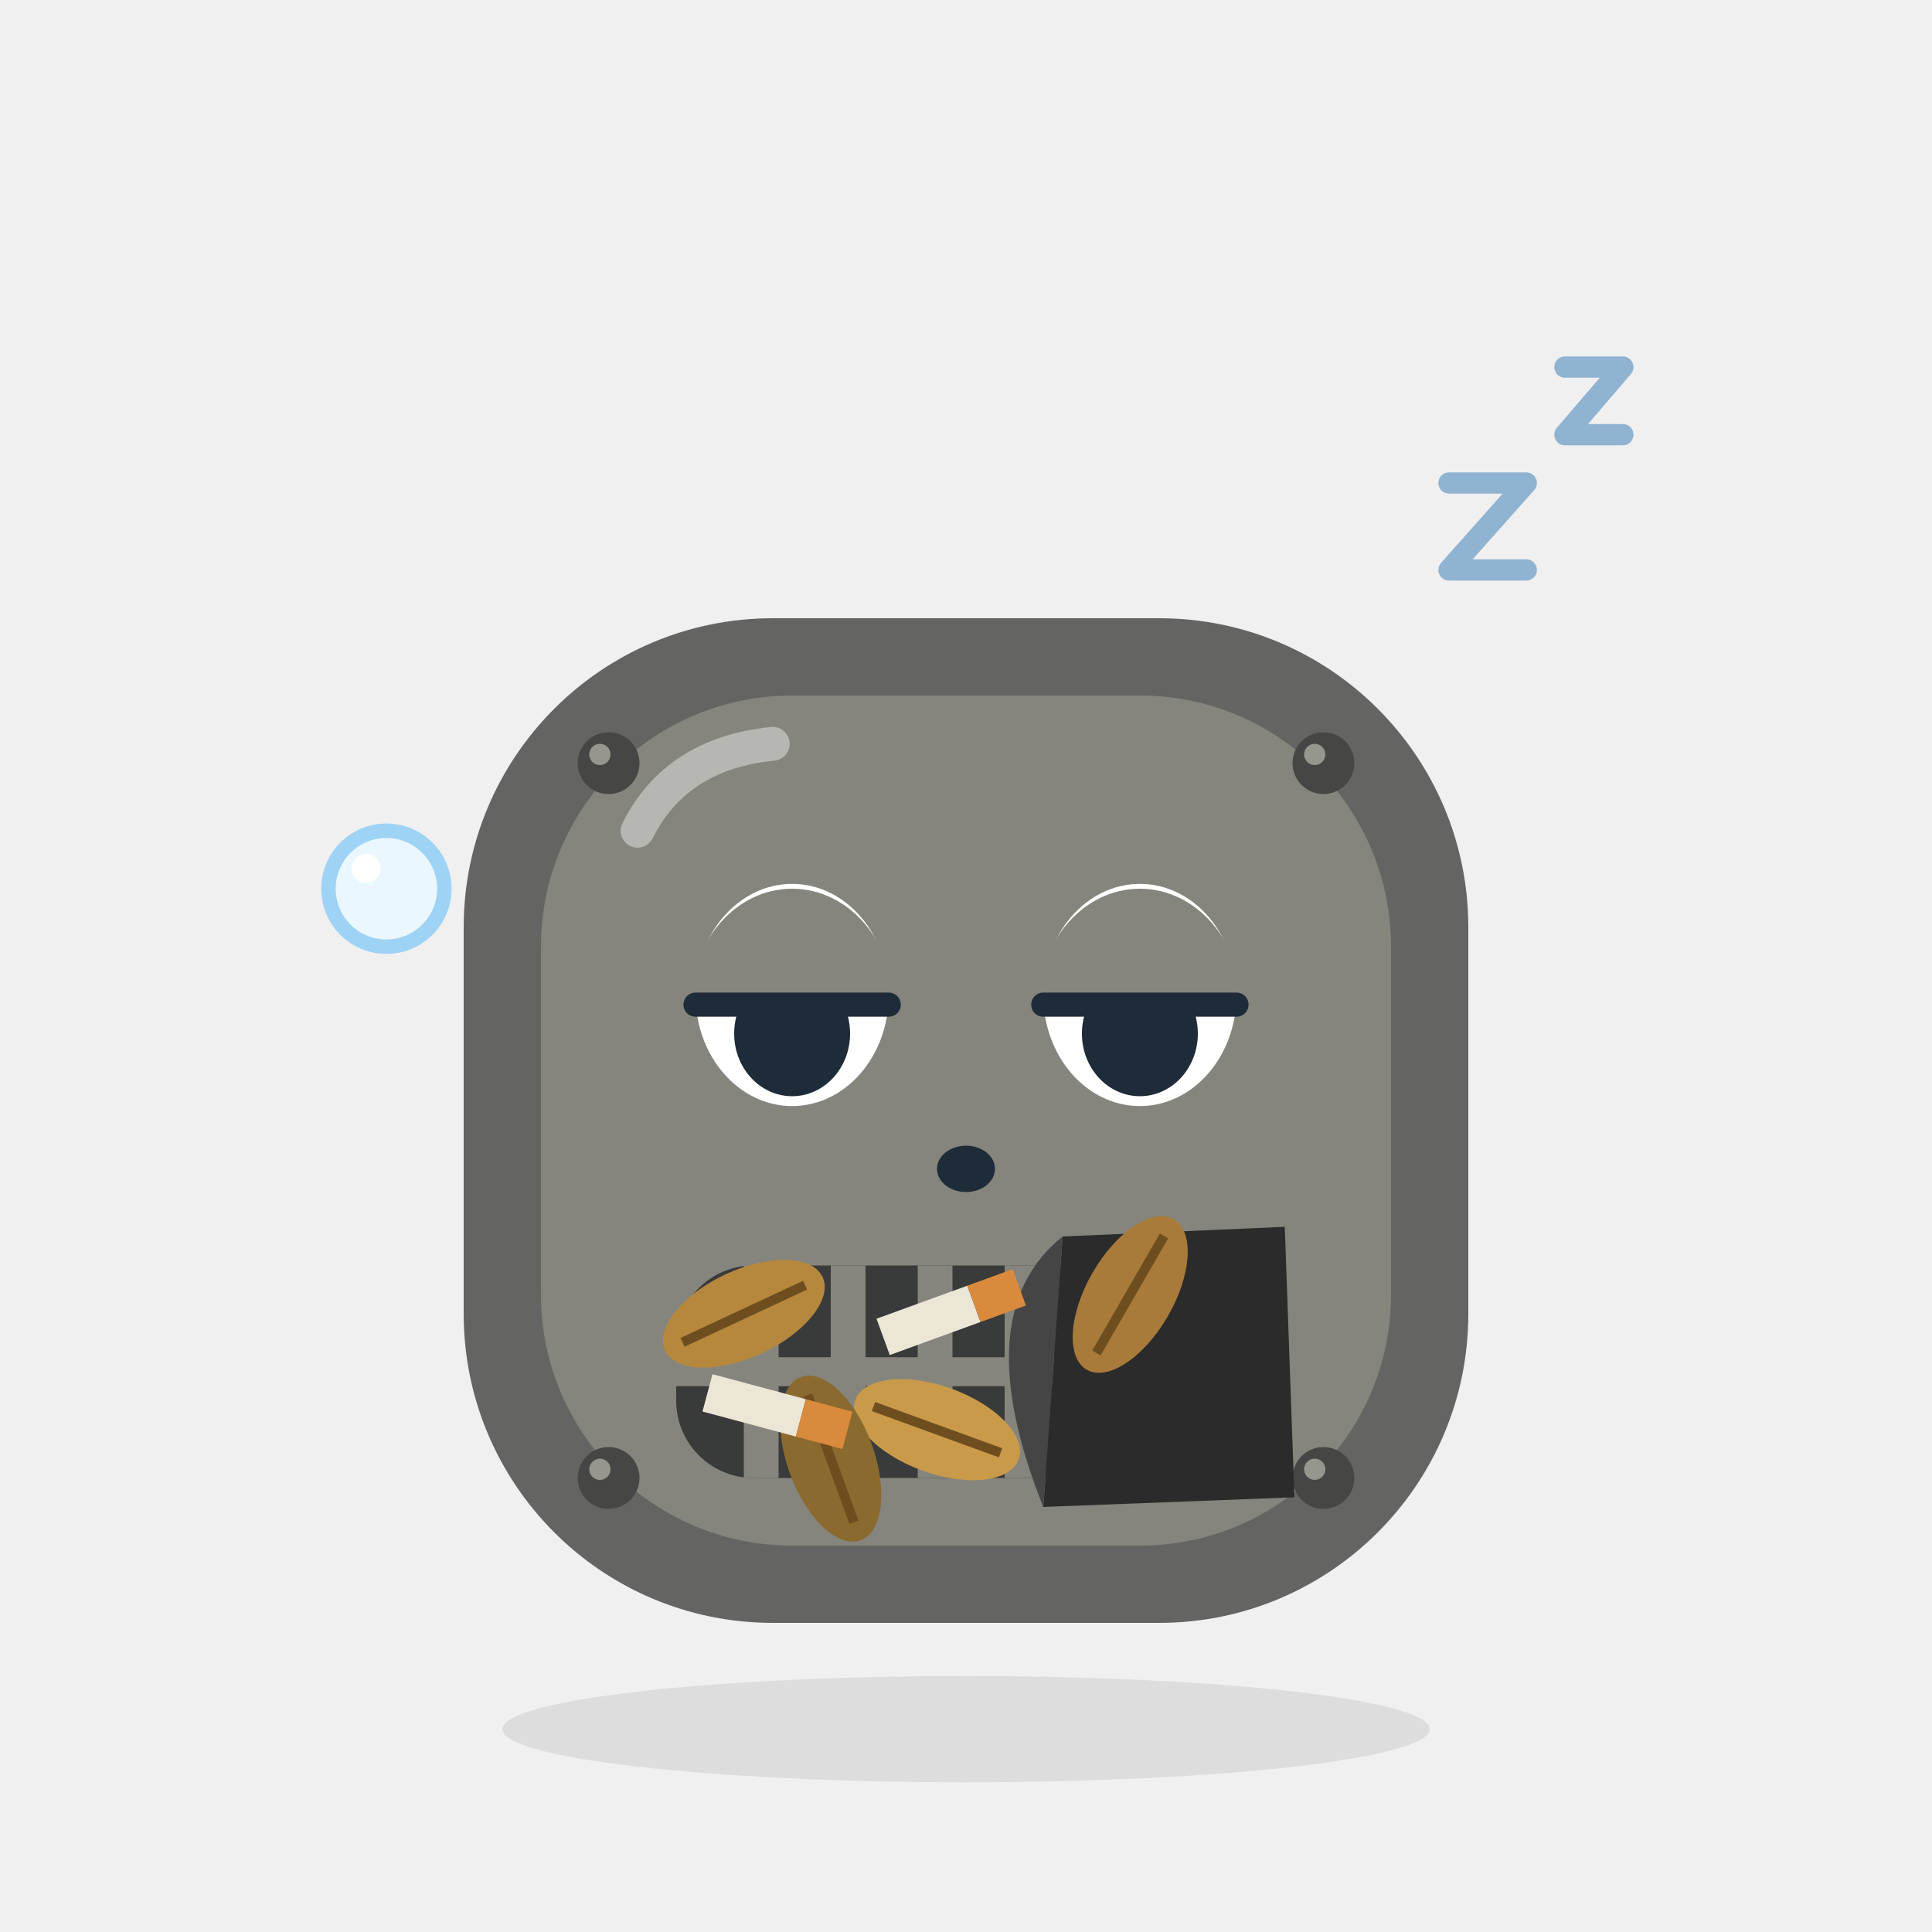
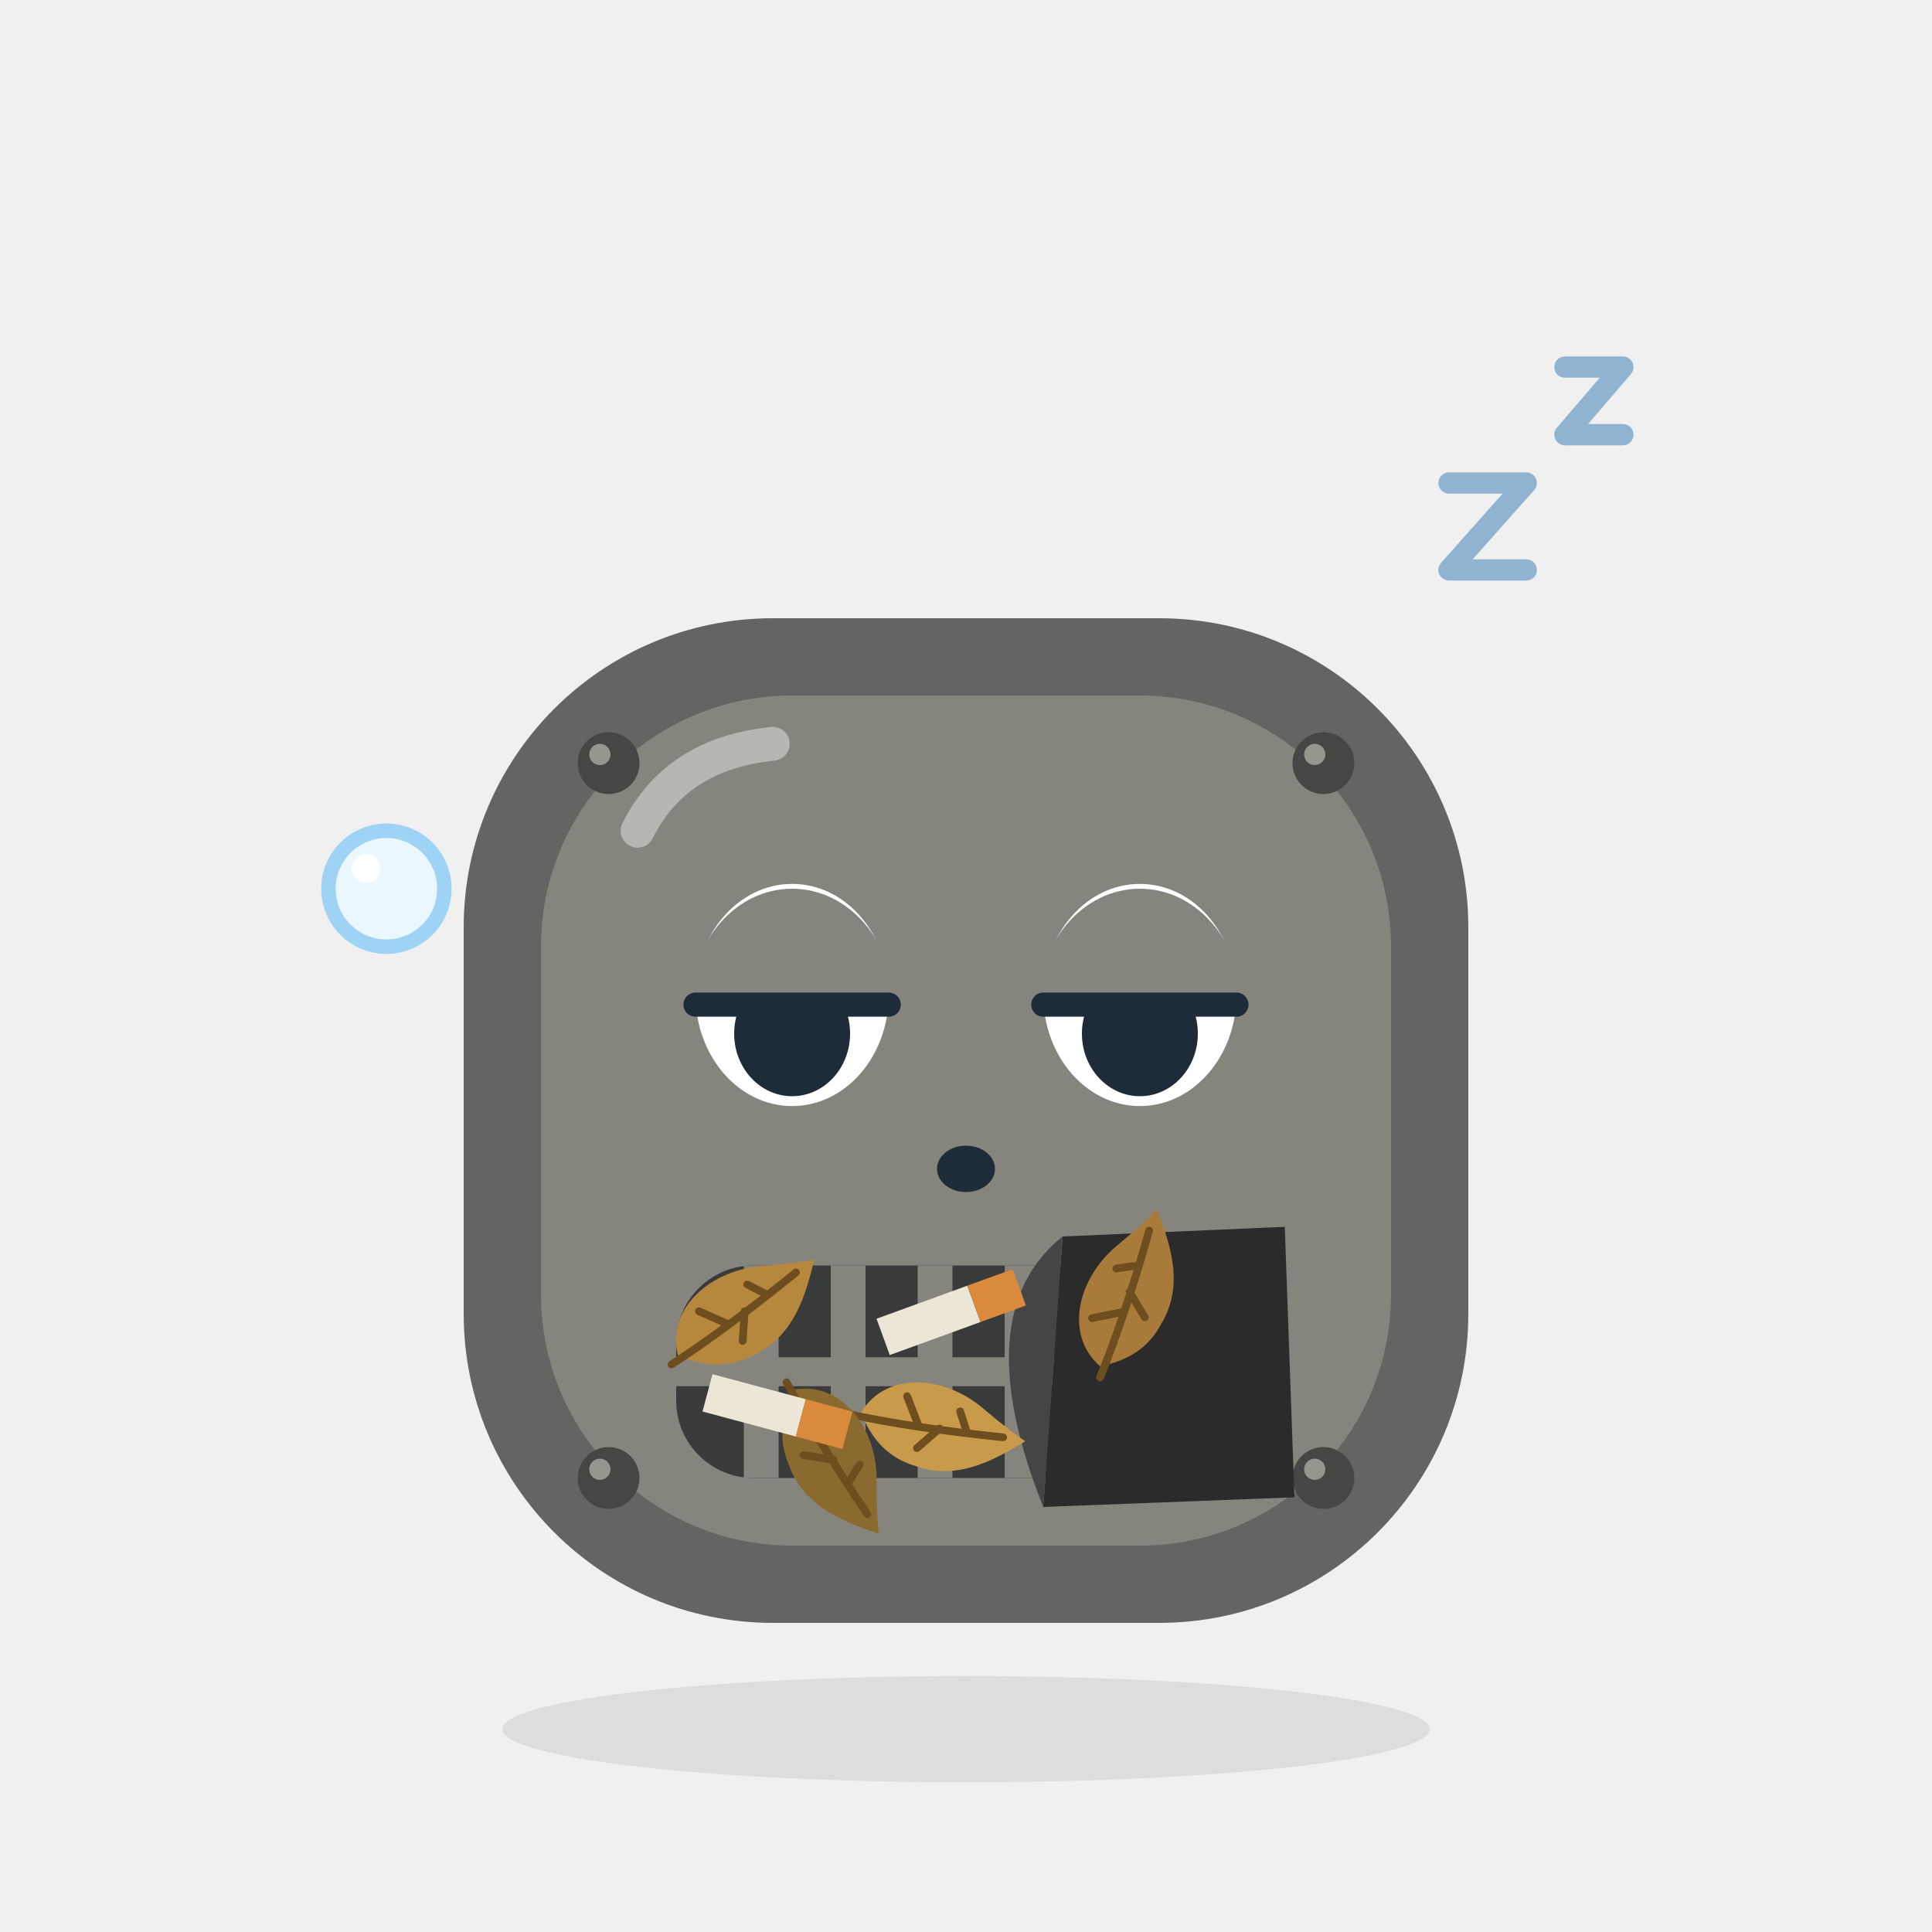
<svg xmlns="http://www.w3.org/2000/svg" viewBox="0 0 200 200" width="400" height="400">
  <ellipse cx="100" cy="179" rx="48" ry="5.5" fill="#000000" opacity="0.08" />
  <rect x="48" y="64" width="104" height="104" rx="32" fill="#646462" />
  <rect x="56" y="72" width="88" height="88" rx="26" fill="#85857E" />
  <path d="M66 86 Q70 78 80 77" fill="none" stroke="#FFFFFF" stroke-width="3.5" stroke-linecap="round" opacity="0.4" />
  <circle cx="63" cy="79" r="3.2" fill="#464644" />
  <circle cx="62.1" cy="78.1" r="1.1" fill="#97968E" />
  <circle cx="137" cy="79" r="3.2" fill="#464644" />
  <circle cx="136.1" cy="78.1" r="1.1" fill="#97968E" />
  <circle cx="63" cy="153" r="3.2" fill="#464644" />
  <circle cx="62.1" cy="152.1" r="1.1" fill="#97968E" />
  <circle cx="137" cy="153" r="3.2" fill="#464644" />
  <circle cx="136.1" cy="152.1" r="1.1" fill="#97968E" />
  <rect x="70" y="131" width="60" height="22" rx="8" fill="#393A3A" />
  <rect x="77" y="131" width="3.6" height="22" fill="#85857E" />
  <rect x="86" y="131" width="3.6" height="22" fill="#85857E" />
  <rect x="95" y="131" width="3.6" height="22" fill="#85857E" />
  <rect x="104" y="131" width="3.6" height="22" fill="#85857E" />
  <rect x="113" y="131" width="3.6" height="22" fill="#85857E" />
  <rect x="122" y="131" width="3.6" height="22" fill="#85857E" />
  <rect x="70" y="140.5" width="60" height="3" fill="#85857E" />
  <path d="M110 128 L133 127 L134 155 L108 156 Z" fill="#2B2B2B" />
  <path d="M110 128 Q100 136 108 156 Z" fill="#454545" />
-   <ellipse cx="77" cy="136" rx="9" ry="4.5" fill="#B5883E" transform="rotate(-25 77 136)" />
-   <path d="M70 136 L84 136" stroke="#6E4E1E" stroke-width="1" transform="rotate(-25 77 136)" />
-   <ellipse cx="97" cy="148" rx="9" ry="4.5" fill="#C99A4A" transform="rotate(20 97 148)" />
-   <path d="M90 148 L104 148" stroke="#6E4E1E" stroke-width="1" transform="rotate(20 97 148)" />
-   <ellipse cx="86" cy="151" rx="9" ry="4.5" fill="#8A6A2E" transform="rotate(70 86 151)" />
-   <path d="M79 151 L93 151" stroke="#6E4E1E" stroke-width="1" transform="rotate(70 86 151)" />
-   <ellipse cx="117" cy="134" rx="9" ry="4.5" fill="#A97B3A" transform="rotate(-60 117 134)" />
-   <path d="M110 134 L124 134" stroke="#6E4E1E" stroke-width="1" transform="rotate(-60 117 134)" />
+   <g transform="translate(77 136) rotate(-25)">
+     <path d="M-8 1 C-7 -4 -1 -5.6 4 -3.6 Q7 -2.5 9 -2 C7 0.4 4 4.4 -1 4.3 Q-5 4.5 -8 1Z" fill="#B5883E" />
+     <path d="M-9 1.6 Q-2 0.6 6.7 -1.6 M-2 0.2 l-2.1 -2.4 M0.2 -0.2 l-1.5 2.7 M3 -0.8 l-1.4 -1.8" fill="none" stroke="#6E4E1E" stroke-width="0.8" stroke-linecap="round" />
+   </g>
+   <g transform="translate(97 148) rotate(20)">
+     <path d="M-8 1 C-7 -4 -1 -5.6 4 -3.6 Q7 -2.5 9 -2 C7 0.4 4 4.4 -1 4.3 Q-5 4.5 -8 1Z" fill="#C99A4A" />
+     <path d="M-9 1.6 Q-2 0.6 6.7 -1.6 M-2 0.2 l-2.1 -2.4 M0.2 -0.2 l-1.5 2.7 M3 -0.8 l-1.4 -1.8" fill="none" stroke="#6E4E1E" stroke-width="0.8" stroke-linecap="round" />
+   </g>
+   <g transform="translate(86 151) rotate(70)">
+     <path d="M-8 1 C-7 -4 -1 -5.6 4 -3.6 Q7 -2.5 9 -2 C7 0.4 4 4.4 -1 4.3 Q-5 4.5 -8 1Z" fill="#8A6A2E" />
+     <path d="M-9 1.6 Q-2 0.6 6.7 -1.6 M-2 0.2 l-2.1 -2.4 M0.2 -0.2 l-1.5 2.7 M3 -0.8 l-1.4 -1.8" fill="none" stroke="#6E4E1E" stroke-width="0.8" stroke-linecap="round" />
+   </g>
+   <g transform="translate(117 134) rotate(-60)">
+     <path d="M-8 1 C-7 -4 -1 -5.6 4 -3.6 Q7 -2.5 9 -2 C7 0.4 4 4.4 -1 4.3 Q-5 4.5 -8 1Z" fill="#A97B3A" />
+     <path d="M-9 1.6 Q-2 0.6 6.7 -1.6 M-2 0.2 l-2.1 -2.4 M0.2 -0.2 l-1.5 2.7 M3 -0.8 l-1.4 -1.8" fill="none" stroke="#6E4E1E" stroke-width="0.8" stroke-linecap="round" />
+   </g>
  <g transform="rotate(-20 98 136)">
    <rect x="91" y="134" width="10" height="4" fill="#ECE6D6" />
    <rect x="101" y="134" width="5" height="4" fill="#D98A3D" />
  </g>
  <g transform="rotate(15 80 146)">
    <rect x="73" y="144" width="10" height="4" fill="#ECE6D6" />
    <rect x="83" y="144" width="5" height="4" fill="#D98A3D" />
  </g>
  <ellipse cx="82" cy="103" rx="10" ry="11.5" fill="#FFFFFF" />
  <ellipse cx="82" cy="107" rx="6" ry="6.48" fill="#1E2B38" />
  <path d="M71.5 104 A10.5 12 0 0 1 92.5 104 Z" fill="#85857E" />
  <path d="M72 104 L92 104" stroke="#1E2B38" stroke-width="2.5" stroke-linecap="round" />
  <ellipse cx="118" cy="103" rx="10" ry="11.5" fill="#FFFFFF" />
  <ellipse cx="118" cy="107" rx="6" ry="6.48" fill="#1E2B38" />
  <path d="M107.5 104 A10.5 12 0 0 1 128.5 104 Z" fill="#85857E" />
  <path d="M108 104 L128 104" stroke="#1E2B38" stroke-width="2.5" stroke-linecap="round" />
  <ellipse cx="100" cy="121" rx="3" ry="2.4" fill="#1E2B38" />
  <path d="M150 50 h8 l-8 9 h8 M162 38 h6 l-6 7 h6" fill="none" stroke="#8FB3D1" stroke-width="2.2" stroke-linecap="round" stroke-linejoin="round" />
  <circle cx="40" cy="92" r="6" fill="#EAF7FF" stroke="#9FD3F5" stroke-width="1.5" />
  <circle cx="37.9" cy="89.9" r="1.5" fill="#FFFFFF" />
</svg>
